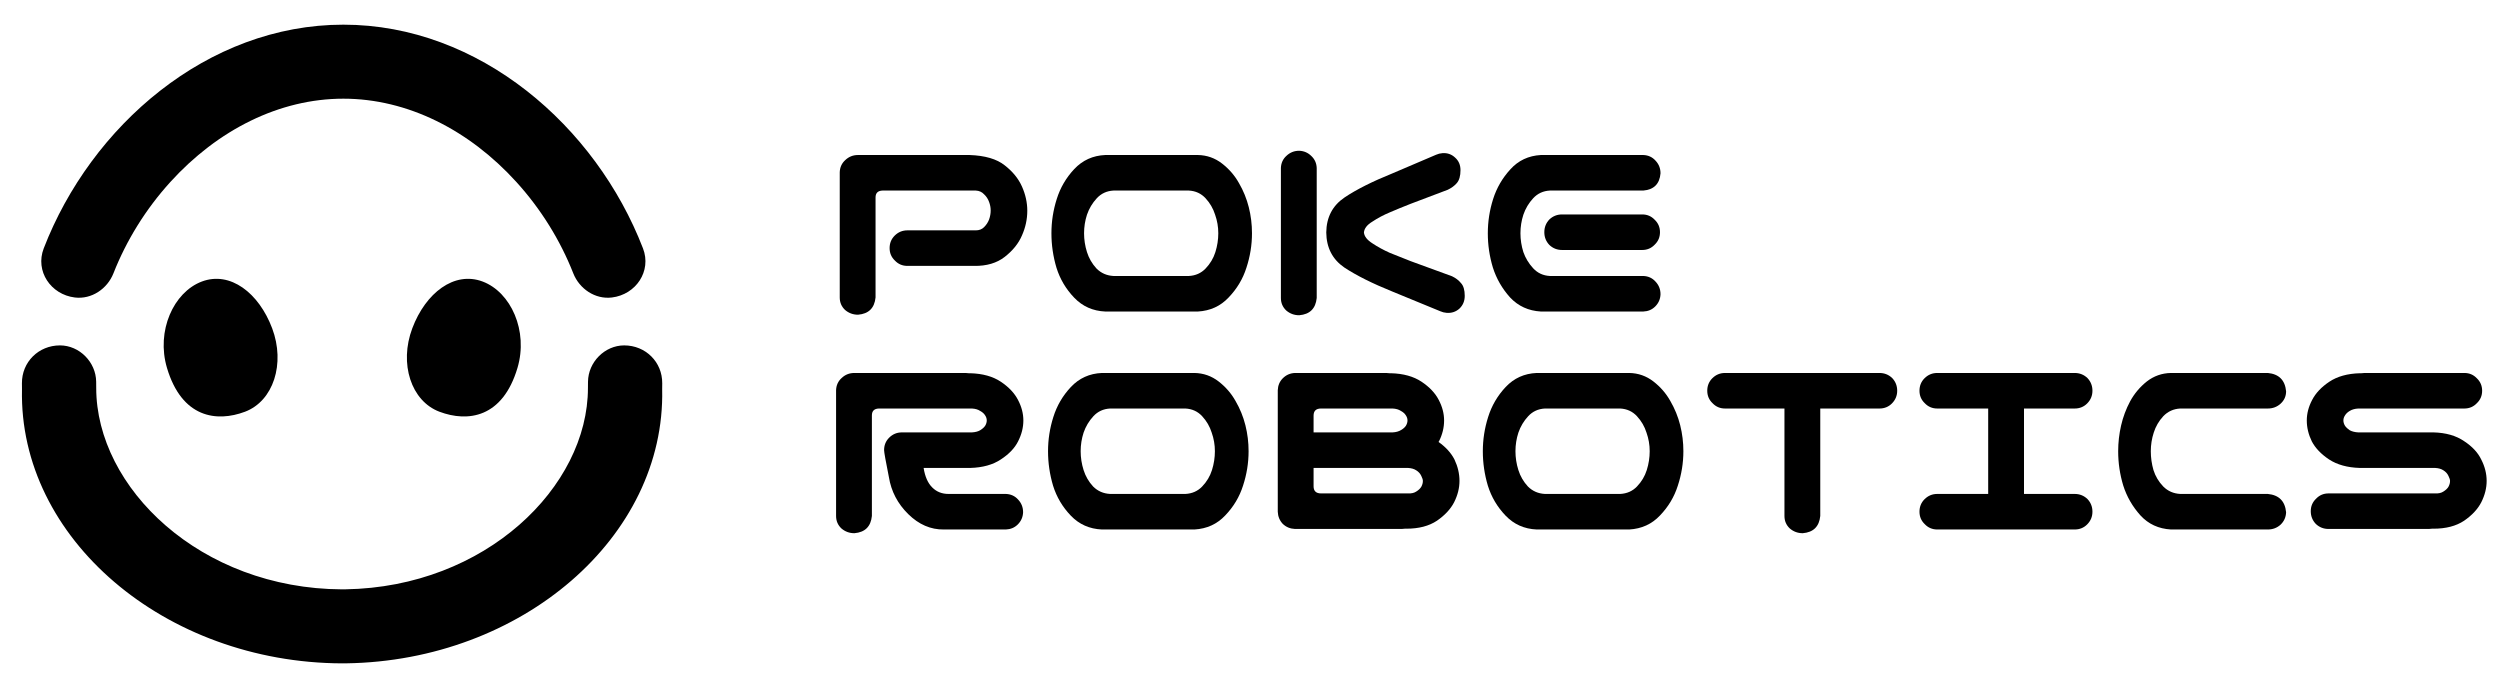
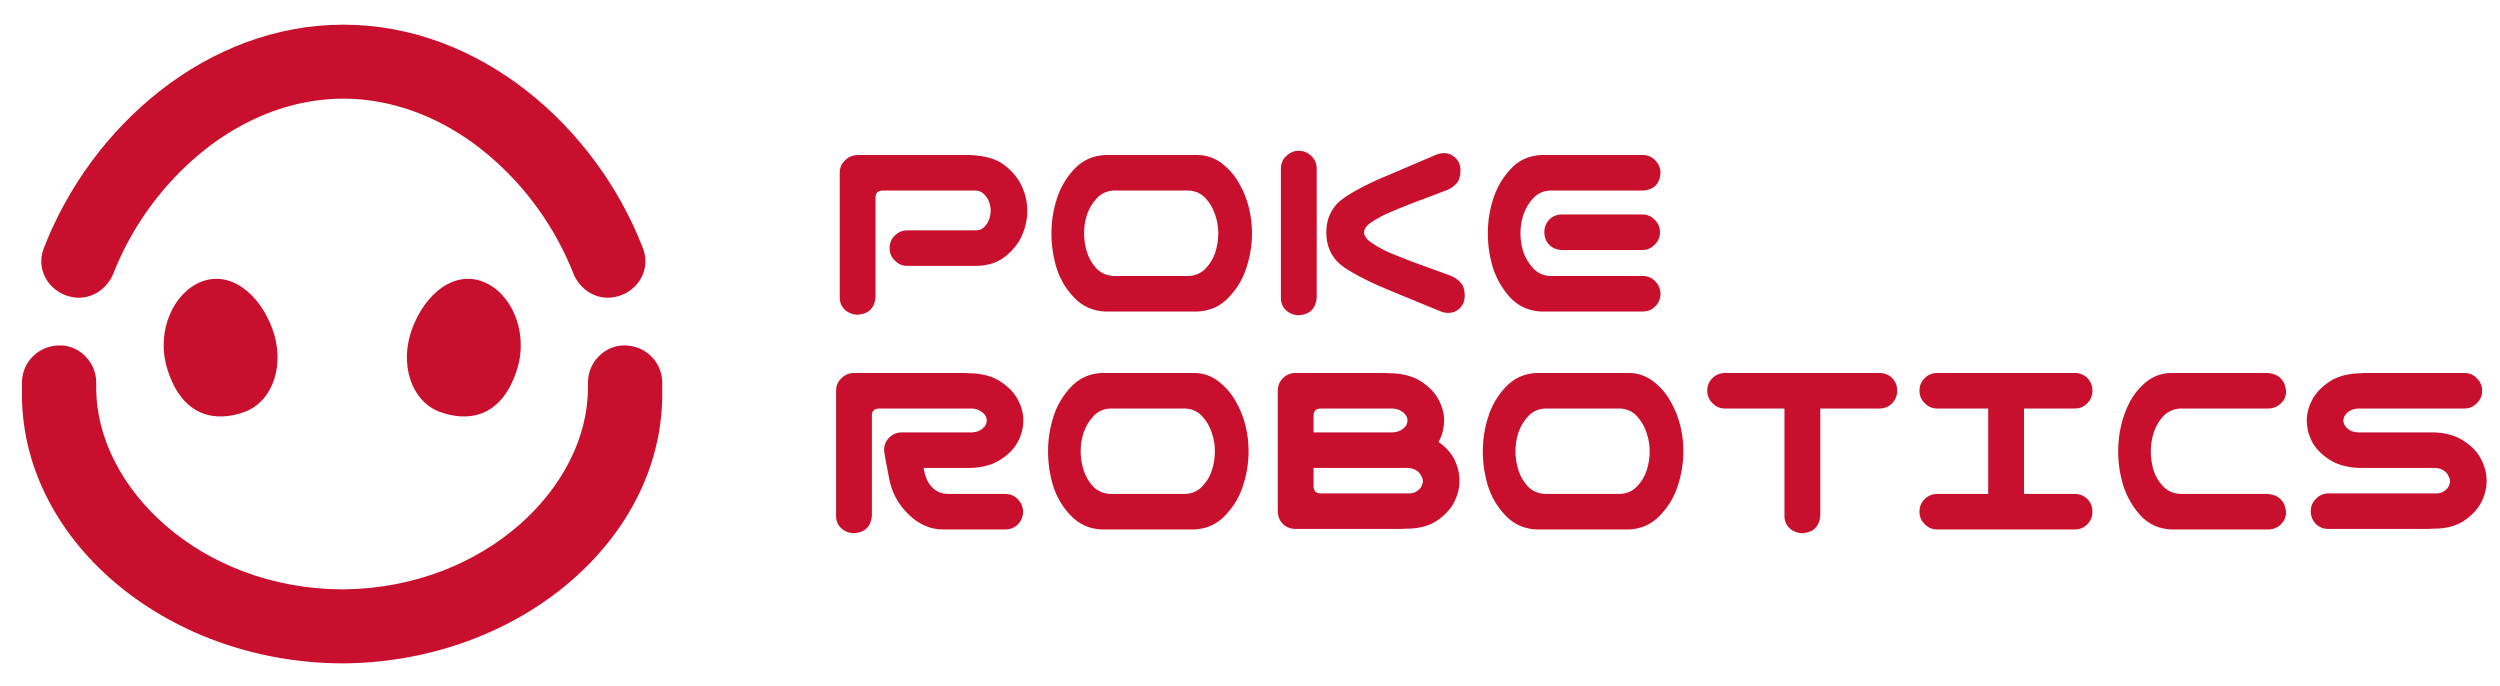
<svg xmlns="http://www.w3.org/2000/svg" width="912" height="250" viewBox="0 0 912 250" fill="none">
-   <path d="M99.283 119.76C104.146 132.682 99.708 146.312 89.37 150.202C79.032 154.093 66.332 152.461 60.91 134.201C56.916 120.746 63.294 106.592 73.631 102.702C83.969 98.811 94.42 106.838 99.283 119.76Z" fill="black" />
-   <path d="M150.406 119.76C145.543 132.682 149.981 146.312 160.319 150.202C170.657 154.093 183.357 152.461 188.779 134.201C192.774 120.746 186.396 106.592 176.058 102.702C165.72 98.811 155.269 106.838 150.406 119.76Z" fill="black" />
-   <path d="M125.259 9C174.904 9 217.355 46.017 234.566 90.614C237.759 98.89 232.017 107.455 223.211 108.527C217.124 109.268 211.368 105.393 209.124 99.687C204.432 87.755 197.376 76.298 188.36 66.373C171.153 47.432 148.649 36 125.259 36C101.869 36 79.365 47.432 62.158 66.373C53.142 76.298 46.086 87.755 41.393 99.687C39.149 105.393 33.393 109.268 27.306 108.527C18.5 107.456 12.758 98.891 15.951 90.615C33.161 46.017 75.614 9 125.259 9Z" fill="black" />
-   <path d="M227.708 126C235.5 126 241.652 132.06 241.582 139.853C241.57 141.154 241.561 141.998 241.561 142C242.779 195.935 190.29 241.054 126.305 241.983L124.792 241.997C60.123 241.764 6.795 196.36 8.022 142C8.022 141.998 8.013 141.154 8.002 139.853C7.931 132.06 14.083 126 21.876 126C28.987 126 35.001 132.117 35.082 139.228C35.093 140.234 35.101 141.037 35.101 141.5C35.101 177.883 73.028 214.761 124.792 214.997L126.003 214.984C177.145 214.184 214.482 177.599 214.482 141.5C214.482 141.037 214.49 140.234 214.502 139.228C214.582 132.117 220.596 126 227.708 126Z" fill="black" />
-   <path d="M905.484 142.544C905.484 144.35 904.839 145.867 903.549 147.092C902.323 148.383 900.807 149.028 899.001 149.028H860.291C859.065 149.092 858.033 149.383 857.194 149.899C856.42 150.35 855.839 150.899 855.452 151.544C855.065 152.125 854.872 152.737 854.872 153.383C854.872 154.028 855.065 154.673 855.452 155.318C855.839 155.899 856.42 156.447 857.194 156.963C858.033 157.415 859.065 157.673 860.291 157.737H887.775C892.291 157.867 896.001 158.931 898.904 160.931C901.872 162.867 903.968 165.125 905.194 167.705C906.484 170.221 907.13 172.802 907.13 175.447C907.13 178.028 906.484 180.608 905.194 183.189C903.904 185.705 901.807 187.963 898.904 189.963C896.001 191.899 892.291 192.867 887.775 192.867H887.194C886.807 192.931 886.42 192.963 886.033 192.963H849.452C847.646 192.963 846.097 192.35 844.807 191.125C843.581 189.834 842.968 188.286 842.968 186.479C842.968 184.673 843.614 183.157 844.904 181.931C846.13 180.641 847.646 179.996 849.452 179.996H888.355C889.581 180.06 890.581 179.834 891.355 179.318C892.194 178.802 892.807 178.221 893.194 177.576C893.581 176.867 893.775 176.157 893.775 175.447C893.775 174.996 893.581 174.383 893.194 173.608C892.807 172.77 892.194 172.092 891.355 171.576C890.581 171.06 889.581 170.77 888.355 170.705H860.872C856.355 170.576 852.614 169.544 849.646 167.608C846.743 165.673 844.646 163.479 843.355 161.028C842.13 158.512 841.517 155.963 841.517 153.383C841.517 150.867 842.162 148.383 843.452 145.931C844.743 143.415 846.839 141.189 849.743 139.254C852.646 137.318 856.355 136.286 860.872 136.157H861.452C861.839 136.092 862.226 136.06 862.614 136.06H899.001C900.807 136.06 902.323 136.705 903.549 137.996C904.839 139.221 905.484 140.737 905.484 142.544Z" fill="black" />
-   <path d="M795.355 149.028C792.904 149.157 790.839 150.092 789.162 151.834C787.549 153.576 786.388 155.576 785.678 157.834C784.968 160.028 784.613 162.286 784.613 164.608C784.613 166.931 784.936 169.221 785.581 171.479C786.291 173.737 787.484 175.737 789.162 177.479C790.839 179.157 792.904 180.06 795.355 180.189H827.291C831.355 180.576 833.581 182.802 833.968 186.867C833.904 188.673 833.226 190.189 831.936 191.415C830.646 192.576 829.097 193.157 827.291 193.157H796.42H791.968C787.452 192.899 783.742 191.189 780.839 188.028C777.936 184.802 775.839 181.157 774.549 177.092C773.323 173.028 772.71 168.867 772.71 164.608C772.71 161.447 773.065 158.318 773.775 155.221C774.484 152.125 775.581 149.189 777.065 146.415C778.613 143.576 780.646 141.157 783.162 139.157C785.742 137.157 788.678 136.125 791.968 136.06H793.807H827.291C831.355 136.447 833.581 138.673 833.968 142.737C833.968 144.544 833.291 146.06 831.936 147.286C830.646 148.447 829.097 149.028 827.291 149.028H795.355Z" fill="black" />
-   <path d="M700.226 186.673C700.226 184.867 700.839 183.35 702.065 182.125C703.355 180.834 704.904 180.189 706.71 180.189H725.291V149.028H706.71C704.904 149.028 703.388 148.383 702.162 147.092C700.871 145.867 700.226 144.35 700.226 142.544C700.226 140.737 700.839 139.221 702.065 137.996C703.355 136.705 704.904 136.06 706.71 136.06H756.839C758.646 136.06 760.194 136.673 761.484 137.899C762.71 139.189 763.323 140.737 763.323 142.544C763.323 144.35 762.678 145.899 761.388 147.189C760.162 148.415 758.646 149.028 756.839 149.028H738.355V180.189H756.839C758.646 180.189 760.194 180.802 761.484 182.028C762.71 183.318 763.323 184.867 763.323 186.673C763.323 188.479 762.678 190.028 761.388 191.318C760.162 192.544 758.646 193.157 756.839 193.157H706.71C704.904 193.157 703.388 192.512 702.162 191.221C700.871 189.996 700.226 188.479 700.226 186.673Z" fill="black" />
-   <path d="M622.807 142.544C622.807 140.737 623.42 139.221 624.646 137.996C625.936 136.705 627.484 136.06 629.291 136.06H685.613C687.42 136.06 688.968 136.673 690.259 137.899C691.484 139.189 692.097 140.737 692.097 142.544C692.097 144.35 691.452 145.899 690.162 147.189C688.936 148.415 687.42 149.028 685.613 149.028H664.033V188.221C663.646 192.092 661.517 194.189 657.646 194.512C655.839 194.512 654.259 193.931 652.904 192.77C651.613 191.544 650.968 190.028 650.968 188.221V149.028H629.291C627.484 149.028 625.968 148.383 624.743 147.092C623.452 145.867 622.807 144.35 622.807 142.544Z" fill="black" />
-   <path d="M594.355 136.06C597.646 136.125 600.581 137.157 603.162 139.157C605.743 141.157 607.807 143.544 609.355 146.318C610.968 149.092 612.162 152.028 612.936 155.125C613.71 158.221 614.097 161.383 614.097 164.608C614.097 168.867 613.42 173.06 612.065 177.189C610.775 181.254 608.613 184.867 605.581 188.028C602.613 191.189 598.872 192.899 594.355 193.157H560.581C556.065 192.963 552.291 191.286 549.259 188.125C546.226 184.963 544.065 181.318 542.775 177.189C541.549 173.06 540.936 168.867 540.936 164.608C540.936 160.35 541.581 156.189 542.872 152.125C544.162 147.996 546.291 144.35 549.259 141.189C552.291 137.963 556.065 136.254 560.581 136.06H562.42H592.517H594.355ZM591.065 180.189C593.517 180.06 595.549 179.157 597.162 177.479C598.839 175.737 600.033 173.737 600.743 171.479C601.452 169.221 601.807 166.931 601.807 164.608C601.807 162.286 601.42 160.028 600.646 157.834C599.936 155.576 598.775 153.576 597.162 151.834C595.549 150.092 593.517 149.157 591.065 149.028H563.581C561.13 149.157 559.097 150.092 557.484 151.834C555.872 153.576 554.678 155.576 553.904 157.834C553.194 160.028 552.839 162.286 552.839 164.608C552.839 166.931 553.194 169.221 553.904 171.479C554.613 173.737 555.775 175.737 557.388 177.479C559.065 179.157 561.13 180.06 563.581 180.189H591.065Z" fill="black" />
-   <path d="M530.581 167.608C531.807 170.189 532.42 172.802 532.42 175.447C532.42 178.028 531.775 180.608 530.485 183.189C529.194 185.705 527.097 187.963 524.194 189.963C521.291 191.899 517.581 192.867 513.065 192.867H512.485C512.097 192.931 511.71 192.963 511.323 192.963H472.42C470.678 192.899 469.194 192.286 467.968 191.125C466.807 189.899 466.194 188.415 466.13 186.673V142.35C466.194 140.608 466.807 139.157 467.968 137.996C469.194 136.77 470.678 136.125 472.42 136.06H505.71C506.097 136.06 506.485 136.092 506.872 136.157H507.452C511.968 136.286 515.678 137.318 518.581 139.254C521.485 141.189 523.581 143.415 524.872 145.931C526.162 148.383 526.807 150.867 526.807 153.383C526.807 155.963 526.194 158.479 524.968 160.931C524.904 161.06 524.839 161.157 524.775 161.221C527.42 163.092 529.356 165.221 530.581 167.608ZM513.646 179.996C514.872 180.06 515.872 179.834 516.646 179.318C517.485 178.802 518.097 178.221 518.485 177.576C518.872 176.867 519.065 176.157 519.065 175.447C519.065 174.996 518.872 174.383 518.485 173.608C518.097 172.77 517.485 172.092 516.646 171.576C515.872 171.06 514.872 170.77 513.646 170.705H507.452H479.194V177.383C479.194 179.125 480.097 179.996 481.904 179.996H482.678H513.646ZM511.13 156.867C511.904 156.415 512.485 155.899 512.872 155.318C513.259 154.673 513.452 154.028 513.452 153.383C513.452 152.737 513.259 152.125 512.872 151.544C512.485 150.899 511.872 150.35 511.033 149.899C510.259 149.383 509.259 149.092 508.033 149.028H481.904C480.097 149.028 479.194 149.899 479.194 151.641V157.737H508.033C509.259 157.673 510.291 157.383 511.13 156.867Z" fill="black" />
-   <path d="M435.742 136.06C439.033 136.125 441.968 137.157 444.549 139.157C447.13 141.157 449.194 143.544 450.742 146.318C452.355 149.092 453.549 152.028 454.323 155.125C455.097 158.221 455.484 161.383 455.484 164.608C455.484 168.867 454.807 173.06 453.452 177.189C452.162 181.254 450.001 184.867 446.968 188.028C444.001 191.189 440.259 192.899 435.742 193.157H401.968C397.452 192.963 393.678 191.286 390.646 188.125C387.613 184.963 385.452 181.318 384.162 177.189C382.936 173.06 382.323 168.867 382.323 164.608C382.323 160.35 382.968 156.189 384.259 152.125C385.549 147.996 387.678 144.35 390.646 141.189C393.678 137.963 397.452 136.254 401.968 136.06H403.807H433.904H435.742ZM432.452 180.189C434.904 180.06 436.936 179.157 438.549 177.479C440.226 175.737 441.42 173.737 442.13 171.479C442.839 169.221 443.194 166.931 443.194 164.608C443.194 162.286 442.807 160.028 442.033 157.834C441.323 155.576 440.162 153.576 438.549 151.834C436.936 150.092 434.904 149.157 432.452 149.028H404.968C402.517 149.157 400.484 150.092 398.872 151.834C397.259 153.576 396.065 155.576 395.291 157.834C394.581 160.028 394.226 162.286 394.226 164.608C394.226 166.931 394.581 169.221 395.291 171.479C396.001 173.737 397.162 175.737 398.775 177.479C400.452 179.157 402.517 180.06 404.968 180.189H432.452Z" fill="black" />
-   <path d="M318.065 188.221C317.678 192.092 315.549 194.189 311.678 194.512C309.872 194.512 308.291 193.931 306.936 192.77C305.646 191.544 305.001 190.028 305.001 188.221V142.35C305.065 140.544 305.743 139.06 307.033 137.899C308.323 136.673 309.872 136.06 311.678 136.06H316.42H328.323H352.226C352.614 136.06 353.001 136.092 353.388 136.157H353.968C358.484 136.286 362.194 137.318 365.097 139.254C368.001 141.189 370.097 143.415 371.388 145.931C372.678 148.383 373.323 150.867 373.323 153.383C373.323 155.963 372.678 158.512 371.388 161.028C370.162 163.479 368.065 165.673 365.097 167.608C362.194 169.544 358.484 170.576 353.968 170.705H336.936C337.452 173.931 338.517 176.318 340.13 177.867C341.678 179.415 343.646 180.189 346.033 180.189H366.936C368.743 180.254 370.226 180.931 371.388 182.221C372.614 183.512 373.226 185.06 373.226 186.867C373.162 188.608 372.517 190.092 371.291 191.318C370.13 192.479 368.678 193.092 366.936 193.157H344.291C339.517 193.221 335.194 191.35 331.323 187.544C327.452 183.737 325.097 179.221 324.259 173.996C323.097 168.189 322.517 164.931 322.517 164.221C322.517 162.415 323.13 160.899 324.355 159.673C325.646 158.383 327.194 157.737 329.001 157.737H354.549C355.775 157.673 356.775 157.415 357.549 156.963C358.388 156.447 359.001 155.899 359.388 155.318C359.775 154.673 359.968 154.028 359.968 153.383C359.968 152.737 359.775 152.125 359.388 151.544C359.001 150.899 358.388 150.35 357.549 149.899C356.775 149.383 355.775 149.092 354.549 149.028H328.323H320.581C318.904 149.092 318.065 149.931 318.065 151.544V188.221Z" fill="black" />
-   <path d="M562.111 56.548H566.562H599.466C601.272 56.613 602.756 57.29 603.917 58.581C605.143 59.871 605.756 61.419 605.756 63.226C605.433 67.097 603.337 69.194 599.466 69.516H565.401C562.949 69.645 560.917 70.581 559.304 72.323C557.691 74.064 556.498 76.064 555.724 78.323C555.014 80.516 554.659 82.774 554.659 85.097C554.659 87.419 555.014 89.71 555.724 91.968C556.498 94.161 557.691 96.129 559.304 97.871C560.917 99.613 562.949 100.548 565.401 100.677H599.466C601.272 100.742 602.756 101.419 603.917 102.71C605.143 104 605.756 105.548 605.756 107.355C605.691 109.097 605.046 110.581 603.82 111.806C602.659 112.968 601.208 113.581 599.466 113.645H563.949H562.111C557.595 113.387 553.853 111.677 550.885 108.516C547.982 105.29 545.885 101.645 544.595 97.581C543.369 93.516 542.756 89.355 542.756 85.097C542.756 80.839 543.401 76.677 544.691 72.613C545.982 68.548 548.078 64.935 550.982 61.774C553.885 58.548 557.595 56.806 562.111 56.548ZM605.562 84.71C605.562 86.516 604.917 88.032 603.627 89.258C602.401 90.548 600.885 91.194 599.078 91.194H569.853C568.046 91.194 566.498 90.581 565.208 89.355C563.982 88.064 563.369 86.516 563.369 84.71C563.369 82.903 563.982 81.355 565.208 80.064C566.498 78.839 568.046 78.226 569.853 78.226H599.078C600.885 78.226 602.401 78.871 603.627 80.161C604.917 81.387 605.562 82.903 605.562 84.71Z" fill="black" />
-   <path d="M473.949 55C475.691 55.065 477.175 55.71 478.401 56.935C479.627 58.097 480.272 59.548 480.337 61.29V108.71C479.949 112.581 477.82 114.677 473.949 115C472.143 115 470.562 114.419 469.208 113.258C467.917 112.032 467.272 110.516 467.272 108.71V61.29C467.337 59.484 468.014 58 469.304 56.839C470.595 55.613 472.143 55 473.949 55ZM490.498 72.032C494.82 69.129 500.659 66.194 508.014 63.226L523.885 56.452C524.595 56.129 525.369 55.935 526.208 55.871C528.014 55.742 529.562 56.29 530.853 57.516C532.143 58.677 532.788 60.194 532.788 62.065C532.788 64.194 532.337 65.774 531.433 66.806C530.595 67.774 529.498 68.581 528.143 69.226L514.595 74.355C511.949 75.387 509.433 76.419 507.046 77.452C504.724 78.419 502.595 79.548 500.659 80.839C498.724 82 497.691 83.323 497.562 84.806C497.691 86.226 498.724 87.548 500.659 88.774C502.595 90.064 504.724 91.226 507.046 92.258C509.433 93.226 511.949 94.226 514.595 95.258L529.691 100.774C531.046 101.419 532.143 102.258 532.982 103.29C533.885 104.258 534.337 105.806 534.337 107.935C534.337 109.806 533.691 111.355 532.401 112.581C531.111 113.742 529.562 114.258 527.756 114.129C526.917 114.065 526.143 113.871 525.433 113.548L508.014 106.387C500.659 103.419 494.788 100.484 490.401 97.581C486.079 94.613 483.885 90.355 483.82 84.806C483.885 79.258 486.111 75 490.498 72.032Z" fill="black" />
-   <path d="M436.982 56.548C440.272 56.613 443.207 57.645 445.788 59.645C448.369 61.645 450.433 64.032 451.982 66.806C453.595 69.581 454.788 72.516 455.562 75.613C456.337 78.71 456.724 81.871 456.724 85.097C456.724 89.355 456.046 93.548 454.691 97.677C453.401 101.742 451.24 105.355 448.207 108.516C445.24 111.677 441.498 113.387 436.982 113.645H403.207C398.691 113.452 394.917 111.774 391.885 108.613C388.853 105.452 386.691 101.806 385.401 97.677C384.175 93.548 383.562 89.355 383.562 85.097C383.562 80.839 384.207 76.677 385.498 72.613C386.788 68.484 388.917 64.839 391.885 61.677C394.917 58.452 398.691 56.742 403.207 56.548H405.046H435.143H436.982ZM433.691 100.677C436.143 100.548 438.175 99.645 439.788 97.968C441.466 96.226 442.659 94.226 443.369 91.968C444.078 89.71 444.433 87.419 444.433 85.097C444.433 82.774 444.046 80.516 443.272 78.323C442.562 76.064 441.401 74.064 439.788 72.323C438.175 70.581 436.143 69.645 433.691 69.516H406.207C403.756 69.645 401.724 70.581 400.111 72.323C398.498 74.064 397.304 76.064 396.53 78.323C395.82 80.516 395.466 82.774 395.466 85.097C395.466 87.419 395.82 89.71 396.53 91.968C397.24 94.226 398.401 96.226 400.014 97.968C401.691 99.645 403.756 100.548 406.207 100.677H433.691Z" fill="black" />
-   <path d="M319.401 108.516C319.014 112.387 316.885 114.484 313.014 114.806C311.208 114.806 309.627 114.226 308.272 113.064C306.982 111.839 306.337 110.323 306.337 108.516V62.839C306.401 61.032 307.078 59.548 308.369 58.387C309.659 57.161 311.208 56.548 313.014 56.548H353.659C359.337 56.742 363.627 58 366.53 60.322C369.433 62.581 371.53 65.161 372.82 68.064C374.111 70.968 374.756 73.903 374.756 76.871C374.756 79.968 374.111 82.968 372.82 85.871C371.595 88.774 369.498 91.387 366.53 93.71C363.627 95.968 359.917 97.064 355.401 97H331.014C329.208 97 327.691 96.355 326.466 95.064C325.175 93.839 324.53 92.323 324.53 90.516C324.53 88.71 325.143 87.194 326.369 85.968C327.659 84.677 329.208 84.032 331.014 84.032H355.982C357.208 84.032 358.208 83.645 358.982 82.871C359.82 82.032 360.433 81.097 360.82 80.064C361.208 78.968 361.401 77.871 361.401 76.774C361.401 75.742 361.208 74.71 360.82 73.677C360.433 72.581 359.82 71.645 358.982 70.871C358.208 70.032 357.208 69.581 355.982 69.516H321.917C320.24 69.581 319.401 70.419 319.401 72.032V108.516Z" fill="black" />
+   <path d="M99.283 119.76C104.146 132.682 99.708 146.312 89.37 150.202C79.032 154.093 66.332 152.461 60.91 134.201C56.916 120.746 63.294 106.592 73.631 102.702C83.969 98.811 94.42 106.838 99.283 119.76Z" fill="#c8102e" />
+   <path d="M150.406 119.76C145.543 132.682 149.981 146.312 160.319 150.202C170.657 154.093 183.357 152.461 188.779 134.201C192.774 120.746 186.396 106.592 176.058 102.702C165.72 98.811 155.269 106.838 150.406 119.76Z" fill="#c8102e" />
+   <path d="M125.259 9C174.904 9 217.355 46.017 234.566 90.614C237.759 98.89 232.017 107.455 223.211 108.527C217.124 109.268 211.368 105.393 209.124 99.687C204.432 87.755 197.376 76.298 188.36 66.373C171.153 47.432 148.649 36 125.259 36C101.869 36 79.365 47.432 62.158 66.373C53.142 76.298 46.086 87.755 41.393 99.687C39.149 105.393 33.393 109.268 27.306 108.527C18.5 107.456 12.758 98.891 15.951 90.615C33.161 46.017 75.614 9 125.259 9Z" fill="#c8102e" />
+   <path d="M227.708 126C235.5 126 241.652 132.06 241.582 139.853C241.57 141.154 241.561 141.998 241.561 142C242.779 195.935 190.29 241.054 126.305 241.983L124.792 241.997C60.123 241.764 6.795 196.36 8.022 142C8.022 141.998 8.013 141.154 8.002 139.853C7.931 132.06 14.083 126 21.876 126C28.987 126 35.001 132.117 35.082 139.228C35.093 140.234 35.101 141.037 35.101 141.5C35.101 177.883 73.028 214.761 124.792 214.997L126.003 214.984C177.145 214.184 214.482 177.599 214.482 141.5C214.482 141.037 214.49 140.234 214.502 139.228C214.582 132.117 220.596 126 227.708 126Z" fill="#c8102e" />
+   <path d="M905.484 142.544C905.484 144.35 904.839 145.867 903.549 147.092C902.323 148.383 900.807 149.028 899.001 149.028H860.291C859.065 149.092 858.033 149.383 857.194 149.899C856.42 150.35 855.839 150.899 855.452 151.544C855.065 152.125 854.872 152.737 854.872 153.383C854.872 154.028 855.065 154.673 855.452 155.318C855.839 155.899 856.42 156.447 857.194 156.963C858.033 157.415 859.065 157.673 860.291 157.737H887.775C892.291 157.867 896.001 158.931 898.904 160.931C901.872 162.867 903.968 165.125 905.194 167.705C906.484 170.221 907.13 172.802 907.13 175.447C907.13 178.028 906.484 180.608 905.194 183.189C903.904 185.705 901.807 187.963 898.904 189.963C896.001 191.899 892.291 192.867 887.775 192.867H887.194C886.807 192.931 886.42 192.963 886.033 192.963H849.452C847.646 192.963 846.097 192.35 844.807 191.125C843.581 189.834 842.968 188.286 842.968 186.479C842.968 184.673 843.614 183.157 844.904 181.931C846.13 180.641 847.646 179.996 849.452 179.996H888.355C889.581 180.06 890.581 179.834 891.355 179.318C892.194 178.802 892.807 178.221 893.194 177.576C893.581 176.867 893.775 176.157 893.775 175.447C893.775 174.996 893.581 174.383 893.194 173.608C892.807 172.77 892.194 172.092 891.355 171.576C890.581 171.06 889.581 170.77 888.355 170.705H860.872C856.355 170.576 852.614 169.544 849.646 167.608C846.743 165.673 844.646 163.479 843.355 161.028C842.13 158.512 841.517 155.963 841.517 153.383C841.517 150.867 842.162 148.383 843.452 145.931C844.743 143.415 846.839 141.189 849.743 139.254C852.646 137.318 856.355 136.286 860.872 136.157H861.452C861.839 136.092 862.226 136.06 862.614 136.06H899.001C900.807 136.06 902.323 136.705 903.549 137.996C904.839 139.221 905.484 140.737 905.484 142.544Z" fill="#c8102e" />
+   <path d="M795.355 149.028C792.904 149.157 790.839 150.092 789.162 151.834C787.549 153.576 786.388 155.576 785.678 157.834C784.968 160.028 784.613 162.286 784.613 164.608C784.613 166.931 784.936 169.221 785.581 171.479C786.291 173.737 787.484 175.737 789.162 177.479C790.839 179.157 792.904 180.06 795.355 180.189H827.291C831.355 180.576 833.581 182.802 833.968 186.867C833.904 188.673 833.226 190.189 831.936 191.415C830.646 192.576 829.097 193.157 827.291 193.157H796.42H791.968C787.452 192.899 783.742 191.189 780.839 188.028C777.936 184.802 775.839 181.157 774.549 177.092C773.323 173.028 772.71 168.867 772.71 164.608C772.71 161.447 773.065 158.318 773.775 155.221C774.484 152.125 775.581 149.189 777.065 146.415C778.613 143.576 780.646 141.157 783.162 139.157C785.742 137.157 788.678 136.125 791.968 136.06H793.807H827.291C831.355 136.447 833.581 138.673 833.968 142.737C833.968 144.544 833.291 146.06 831.936 147.286C830.646 148.447 829.097 149.028 827.291 149.028H795.355Z" fill="#c8102e" />
+   <path d="M700.226 186.673C700.226 184.867 700.839 183.35 702.065 182.125C703.355 180.834 704.904 180.189 706.71 180.189H725.291V149.028H706.71C704.904 149.028 703.388 148.383 702.162 147.092C700.871 145.867 700.226 144.35 700.226 142.544C700.226 140.737 700.839 139.221 702.065 137.996C703.355 136.705 704.904 136.06 706.71 136.06H756.839C758.646 136.06 760.194 136.673 761.484 137.899C762.71 139.189 763.323 140.737 763.323 142.544C763.323 144.35 762.678 145.899 761.388 147.189C760.162 148.415 758.646 149.028 756.839 149.028H738.355V180.189H756.839C758.646 180.189 760.194 180.802 761.484 182.028C762.71 183.318 763.323 184.867 763.323 186.673C763.323 188.479 762.678 190.028 761.388 191.318C760.162 192.544 758.646 193.157 756.839 193.157H706.71C704.904 193.157 703.388 192.512 702.162 191.221C700.871 189.996 700.226 188.479 700.226 186.673Z" fill="#c8102e" />
+   <path d="M622.807 142.544C622.807 140.737 623.42 139.221 624.646 137.996C625.936 136.705 627.484 136.06 629.291 136.06H685.613C687.42 136.06 688.968 136.673 690.259 137.899C691.484 139.189 692.097 140.737 692.097 142.544C692.097 144.35 691.452 145.899 690.162 147.189C688.936 148.415 687.42 149.028 685.613 149.028H664.033V188.221C663.646 192.092 661.517 194.189 657.646 194.512C655.839 194.512 654.259 193.931 652.904 192.77C651.613 191.544 650.968 190.028 650.968 188.221V149.028H629.291C627.484 149.028 625.968 148.383 624.743 147.092C623.452 145.867 622.807 144.35 622.807 142.544Z" fill="#c8102e" />
+   <path d="M594.355 136.06C597.646 136.125 600.581 137.157 603.162 139.157C605.743 141.157 607.807 143.544 609.355 146.318C610.968 149.092 612.162 152.028 612.936 155.125C613.71 158.221 614.097 161.383 614.097 164.608C614.097 168.867 613.42 173.06 612.065 177.189C610.775 181.254 608.613 184.867 605.581 188.028C602.613 191.189 598.872 192.899 594.355 193.157H560.581C556.065 192.963 552.291 191.286 549.259 188.125C546.226 184.963 544.065 181.318 542.775 177.189C541.549 173.06 540.936 168.867 540.936 164.608C540.936 160.35 541.581 156.189 542.872 152.125C544.162 147.996 546.291 144.35 549.259 141.189C552.291 137.963 556.065 136.254 560.581 136.06H562.42H592.517H594.355ZM591.065 180.189C593.517 180.06 595.549 179.157 597.162 177.479C598.839 175.737 600.033 173.737 600.743 171.479C601.452 169.221 601.807 166.931 601.807 164.608C601.807 162.286 601.42 160.028 600.646 157.834C599.936 155.576 598.775 153.576 597.162 151.834C595.549 150.092 593.517 149.157 591.065 149.028H563.581C561.13 149.157 559.097 150.092 557.484 151.834C555.872 153.576 554.678 155.576 553.904 157.834C553.194 160.028 552.839 162.286 552.839 164.608C552.839 166.931 553.194 169.221 553.904 171.479C554.613 173.737 555.775 175.737 557.388 177.479C559.065 179.157 561.13 180.06 563.581 180.189H591.065Z" fill="#c8102e" />
+   <path d="M530.581 167.608C531.807 170.189 532.42 172.802 532.42 175.447C532.42 178.028 531.775 180.608 530.485 183.189C529.194 185.705 527.097 187.963 524.194 189.963C521.291 191.899 517.581 192.867 513.065 192.867H512.485C512.097 192.931 511.71 192.963 511.323 192.963H472.42C470.678 192.899 469.194 192.286 467.968 191.125C466.807 189.899 466.194 188.415 466.13 186.673V142.35C466.194 140.608 466.807 139.157 467.968 137.996C469.194 136.77 470.678 136.125 472.42 136.06H505.71C506.097 136.06 506.485 136.092 506.872 136.157H507.452C511.968 136.286 515.678 137.318 518.581 139.254C521.485 141.189 523.581 143.415 524.872 145.931C526.162 148.383 526.807 150.867 526.807 153.383C526.807 155.963 526.194 158.479 524.968 160.931C524.904 161.06 524.839 161.157 524.775 161.221C527.42 163.092 529.356 165.221 530.581 167.608ZM513.646 179.996C514.872 180.06 515.872 179.834 516.646 179.318C517.485 178.802 518.097 178.221 518.485 177.576C518.872 176.867 519.065 176.157 519.065 175.447C519.065 174.996 518.872 174.383 518.485 173.608C518.097 172.77 517.485 172.092 516.646 171.576C515.872 171.06 514.872 170.77 513.646 170.705H507.452H479.194V177.383C479.194 179.125 480.097 179.996 481.904 179.996H482.678H513.646ZM511.13 156.867C511.904 156.415 512.485 155.899 512.872 155.318C513.259 154.673 513.452 154.028 513.452 153.383C513.452 152.737 513.259 152.125 512.872 151.544C512.485 150.899 511.872 150.35 511.033 149.899C510.259 149.383 509.259 149.092 508.033 149.028H481.904C480.097 149.028 479.194 149.899 479.194 151.641V157.737H508.033C509.259 157.673 510.291 157.383 511.13 156.867Z" fill="#c8102e" />
+   <path d="M435.742 136.06C439.033 136.125 441.968 137.157 444.549 139.157C447.13 141.157 449.194 143.544 450.742 146.318C452.355 149.092 453.549 152.028 454.323 155.125C455.097 158.221 455.484 161.383 455.484 164.608C455.484 168.867 454.807 173.06 453.452 177.189C452.162 181.254 450.001 184.867 446.968 188.028C444.001 191.189 440.259 192.899 435.742 193.157H401.968C397.452 192.963 393.678 191.286 390.646 188.125C387.613 184.963 385.452 181.318 384.162 177.189C382.936 173.06 382.323 168.867 382.323 164.608C382.323 160.35 382.968 156.189 384.259 152.125C385.549 147.996 387.678 144.35 390.646 141.189C393.678 137.963 397.452 136.254 401.968 136.06H403.807H433.904H435.742ZM432.452 180.189C434.904 180.06 436.936 179.157 438.549 177.479C440.226 175.737 441.42 173.737 442.13 171.479C442.839 169.221 443.194 166.931 443.194 164.608C443.194 162.286 442.807 160.028 442.033 157.834C441.323 155.576 440.162 153.576 438.549 151.834C436.936 150.092 434.904 149.157 432.452 149.028H404.968C402.517 149.157 400.484 150.092 398.872 151.834C397.259 153.576 396.065 155.576 395.291 157.834C394.581 160.028 394.226 162.286 394.226 164.608C394.226 166.931 394.581 169.221 395.291 171.479C396.001 173.737 397.162 175.737 398.775 177.479C400.452 179.157 402.517 180.06 404.968 180.189H432.452Z" fill="#c8102e" />
+   <path d="M318.065 188.221C317.678 192.092 315.549 194.189 311.678 194.512C309.872 194.512 308.291 193.931 306.936 192.77C305.646 191.544 305.001 190.028 305.001 188.221V142.35C305.065 140.544 305.743 139.06 307.033 137.899C308.323 136.673 309.872 136.06 311.678 136.06H316.42H328.323H352.226C352.614 136.06 353.001 136.092 353.388 136.157H353.968C358.484 136.286 362.194 137.318 365.097 139.254C368.001 141.189 370.097 143.415 371.388 145.931C372.678 148.383 373.323 150.867 373.323 153.383C373.323 155.963 372.678 158.512 371.388 161.028C370.162 163.479 368.065 165.673 365.097 167.608C362.194 169.544 358.484 170.576 353.968 170.705H336.936C337.452 173.931 338.517 176.318 340.13 177.867C341.678 179.415 343.646 180.189 346.033 180.189H366.936C368.743 180.254 370.226 180.931 371.388 182.221C372.614 183.512 373.226 185.06 373.226 186.867C373.162 188.608 372.517 190.092 371.291 191.318C370.13 192.479 368.678 193.092 366.936 193.157H344.291C339.517 193.221 335.194 191.35 331.323 187.544C327.452 183.737 325.097 179.221 324.259 173.996C323.097 168.189 322.517 164.931 322.517 164.221C322.517 162.415 323.13 160.899 324.355 159.673C325.646 158.383 327.194 157.737 329.001 157.737H354.549C355.775 157.673 356.775 157.415 357.549 156.963C358.388 156.447 359.001 155.899 359.388 155.318C359.775 154.673 359.968 154.028 359.968 153.383C359.968 152.737 359.775 152.125 359.388 151.544C359.001 150.899 358.388 150.35 357.549 149.899C356.775 149.383 355.775 149.092 354.549 149.028H328.323H320.581C318.904 149.092 318.065 149.931 318.065 151.544V188.221Z" fill="#c8102e" />
+   <path d="M562.111 56.548H566.562H599.466C601.272 56.613 602.756 57.29 603.917 58.581C605.143 59.871 605.756 61.419 605.756 63.226C605.433 67.097 603.337 69.194 599.466 69.516H565.401C562.949 69.645 560.917 70.581 559.304 72.323C557.691 74.064 556.498 76.064 555.724 78.323C555.014 80.516 554.659 82.774 554.659 85.097C554.659 87.419 555.014 89.71 555.724 91.968C556.498 94.161 557.691 96.129 559.304 97.871C560.917 99.613 562.949 100.548 565.401 100.677H599.466C601.272 100.742 602.756 101.419 603.917 102.71C605.143 104 605.756 105.548 605.756 107.355C605.691 109.097 605.046 110.581 603.82 111.806C602.659 112.968 601.208 113.581 599.466 113.645H563.949H562.111C557.595 113.387 553.853 111.677 550.885 108.516C547.982 105.29 545.885 101.645 544.595 97.581C543.369 93.516 542.756 89.355 542.756 85.097C542.756 80.839 543.401 76.677 544.691 72.613C545.982 68.548 548.078 64.935 550.982 61.774C553.885 58.548 557.595 56.806 562.111 56.548ZM605.562 84.71C605.562 86.516 604.917 88.032 603.627 89.258C602.401 90.548 600.885 91.194 599.078 91.194H569.853C568.046 91.194 566.498 90.581 565.208 89.355C563.982 88.064 563.369 86.516 563.369 84.71C563.369 82.903 563.982 81.355 565.208 80.064C566.498 78.839 568.046 78.226 569.853 78.226H599.078C600.885 78.226 602.401 78.871 603.627 80.161C604.917 81.387 605.562 82.903 605.562 84.71Z" fill="#c8102e" />
+   <path d="M473.949 55C475.691 55.065 477.175 55.71 478.401 56.935C479.627 58.097 480.272 59.548 480.337 61.29V108.71C479.949 112.581 477.82 114.677 473.949 115C472.143 115 470.562 114.419 469.208 113.258C467.917 112.032 467.272 110.516 467.272 108.71V61.29C467.337 59.484 468.014 58 469.304 56.839C470.595 55.613 472.143 55 473.949 55ZM490.498 72.032C494.82 69.129 500.659 66.194 508.014 63.226L523.885 56.452C524.595 56.129 525.369 55.935 526.208 55.871C528.014 55.742 529.562 56.29 530.853 57.516C532.143 58.677 532.788 60.194 532.788 62.065C532.788 64.194 532.337 65.774 531.433 66.806C530.595 67.774 529.498 68.581 528.143 69.226L514.595 74.355C511.949 75.387 509.433 76.419 507.046 77.452C504.724 78.419 502.595 79.548 500.659 80.839C498.724 82 497.691 83.323 497.562 84.806C497.691 86.226 498.724 87.548 500.659 88.774C502.595 90.064 504.724 91.226 507.046 92.258C509.433 93.226 511.949 94.226 514.595 95.258L529.691 100.774C531.046 101.419 532.143 102.258 532.982 103.29C533.885 104.258 534.337 105.806 534.337 107.935C534.337 109.806 533.691 111.355 532.401 112.581C531.111 113.742 529.562 114.258 527.756 114.129C526.917 114.065 526.143 113.871 525.433 113.548L508.014 106.387C500.659 103.419 494.788 100.484 490.401 97.581C486.079 94.613 483.885 90.355 483.82 84.806C483.885 79.258 486.111 75 490.498 72.032Z" fill="#c8102e" />
+   <path d="M436.982 56.548C440.272 56.613 443.207 57.645 445.788 59.645C448.369 61.645 450.433 64.032 451.982 66.806C453.595 69.581 454.788 72.516 455.562 75.613C456.337 78.71 456.724 81.871 456.724 85.097C456.724 89.355 456.046 93.548 454.691 97.677C453.401 101.742 451.24 105.355 448.207 108.516C445.24 111.677 441.498 113.387 436.982 113.645H403.207C398.691 113.452 394.917 111.774 391.885 108.613C388.853 105.452 386.691 101.806 385.401 97.677C384.175 93.548 383.562 89.355 383.562 85.097C383.562 80.839 384.207 76.677 385.498 72.613C386.788 68.484 388.917 64.839 391.885 61.677C394.917 58.452 398.691 56.742 403.207 56.548H405.046H435.143H436.982ZM433.691 100.677C436.143 100.548 438.175 99.645 439.788 97.968C441.466 96.226 442.659 94.226 443.369 91.968C444.078 89.71 444.433 87.419 444.433 85.097C444.433 82.774 444.046 80.516 443.272 78.323C442.562 76.064 441.401 74.064 439.788 72.323C438.175 70.581 436.143 69.645 433.691 69.516H406.207C403.756 69.645 401.724 70.581 400.111 72.323C398.498 74.064 397.304 76.064 396.53 78.323C395.82 80.516 395.466 82.774 395.466 85.097C395.466 87.419 395.82 89.71 396.53 91.968C397.24 94.226 398.401 96.226 400.014 97.968C401.691 99.645 403.756 100.548 406.207 100.677H433.691Z" fill="#c8102e" />
+   <path d="M319.401 108.516C319.014 112.387 316.885 114.484 313.014 114.806C311.208 114.806 309.627 114.226 308.272 113.064C306.982 111.839 306.337 110.323 306.337 108.516V62.839C306.401 61.032 307.078 59.548 308.369 58.387C309.659 57.161 311.208 56.548 313.014 56.548H353.659C359.337 56.742 363.627 58 366.53 60.322C369.433 62.581 371.53 65.161 372.82 68.064C374.111 70.968 374.756 73.903 374.756 76.871C374.756 79.968 374.111 82.968 372.82 85.871C371.595 88.774 369.498 91.387 366.53 93.71C363.627 95.968 359.917 97.064 355.401 97H331.014C329.208 97 327.691 96.355 326.466 95.064C325.175 93.839 324.53 92.323 324.53 90.516C324.53 88.71 325.143 87.194 326.369 85.968C327.659 84.677 329.208 84.032 331.014 84.032H355.982C357.208 84.032 358.208 83.645 358.982 82.871C359.82 82.032 360.433 81.097 360.82 80.064C361.208 78.968 361.401 77.871 361.401 76.774C361.401 75.742 361.208 74.71 360.82 73.677C360.433 72.581 359.82 71.645 358.982 70.871C358.208 70.032 357.208 69.581 355.982 69.516H321.917C320.24 69.581 319.401 70.419 319.401 72.032V108.516Z" fill="#c8102e" />
</svg>
